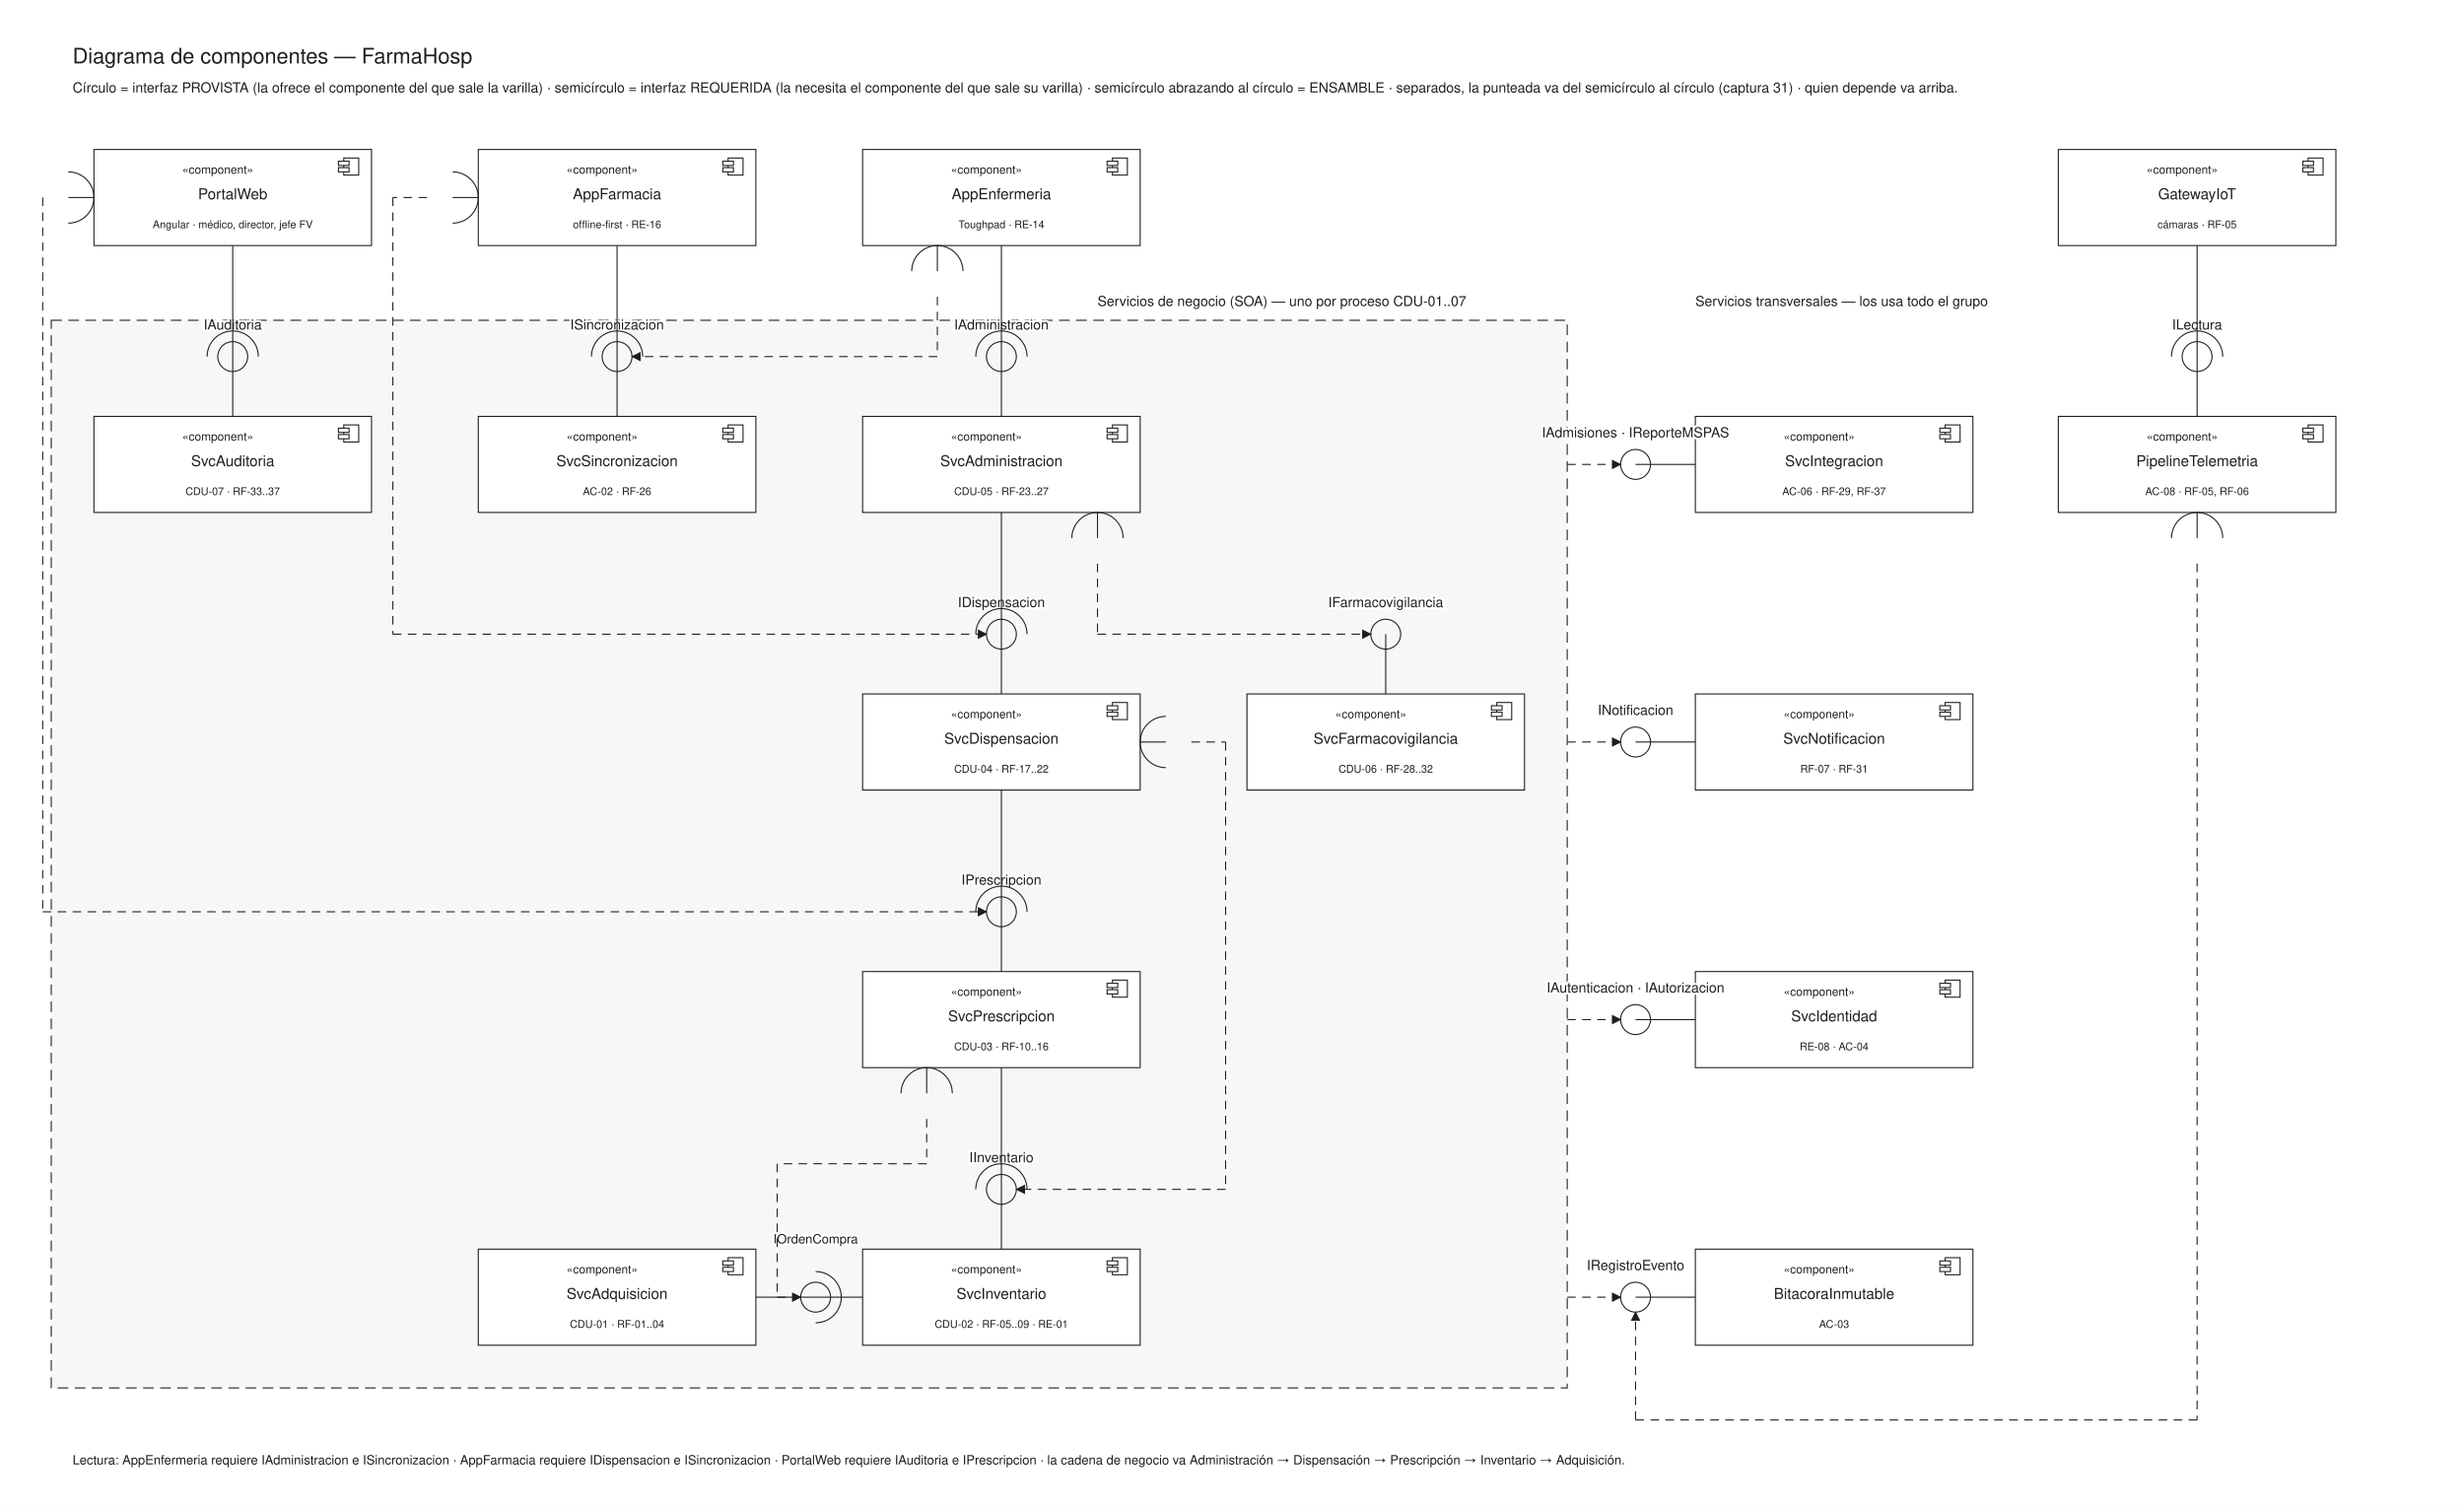
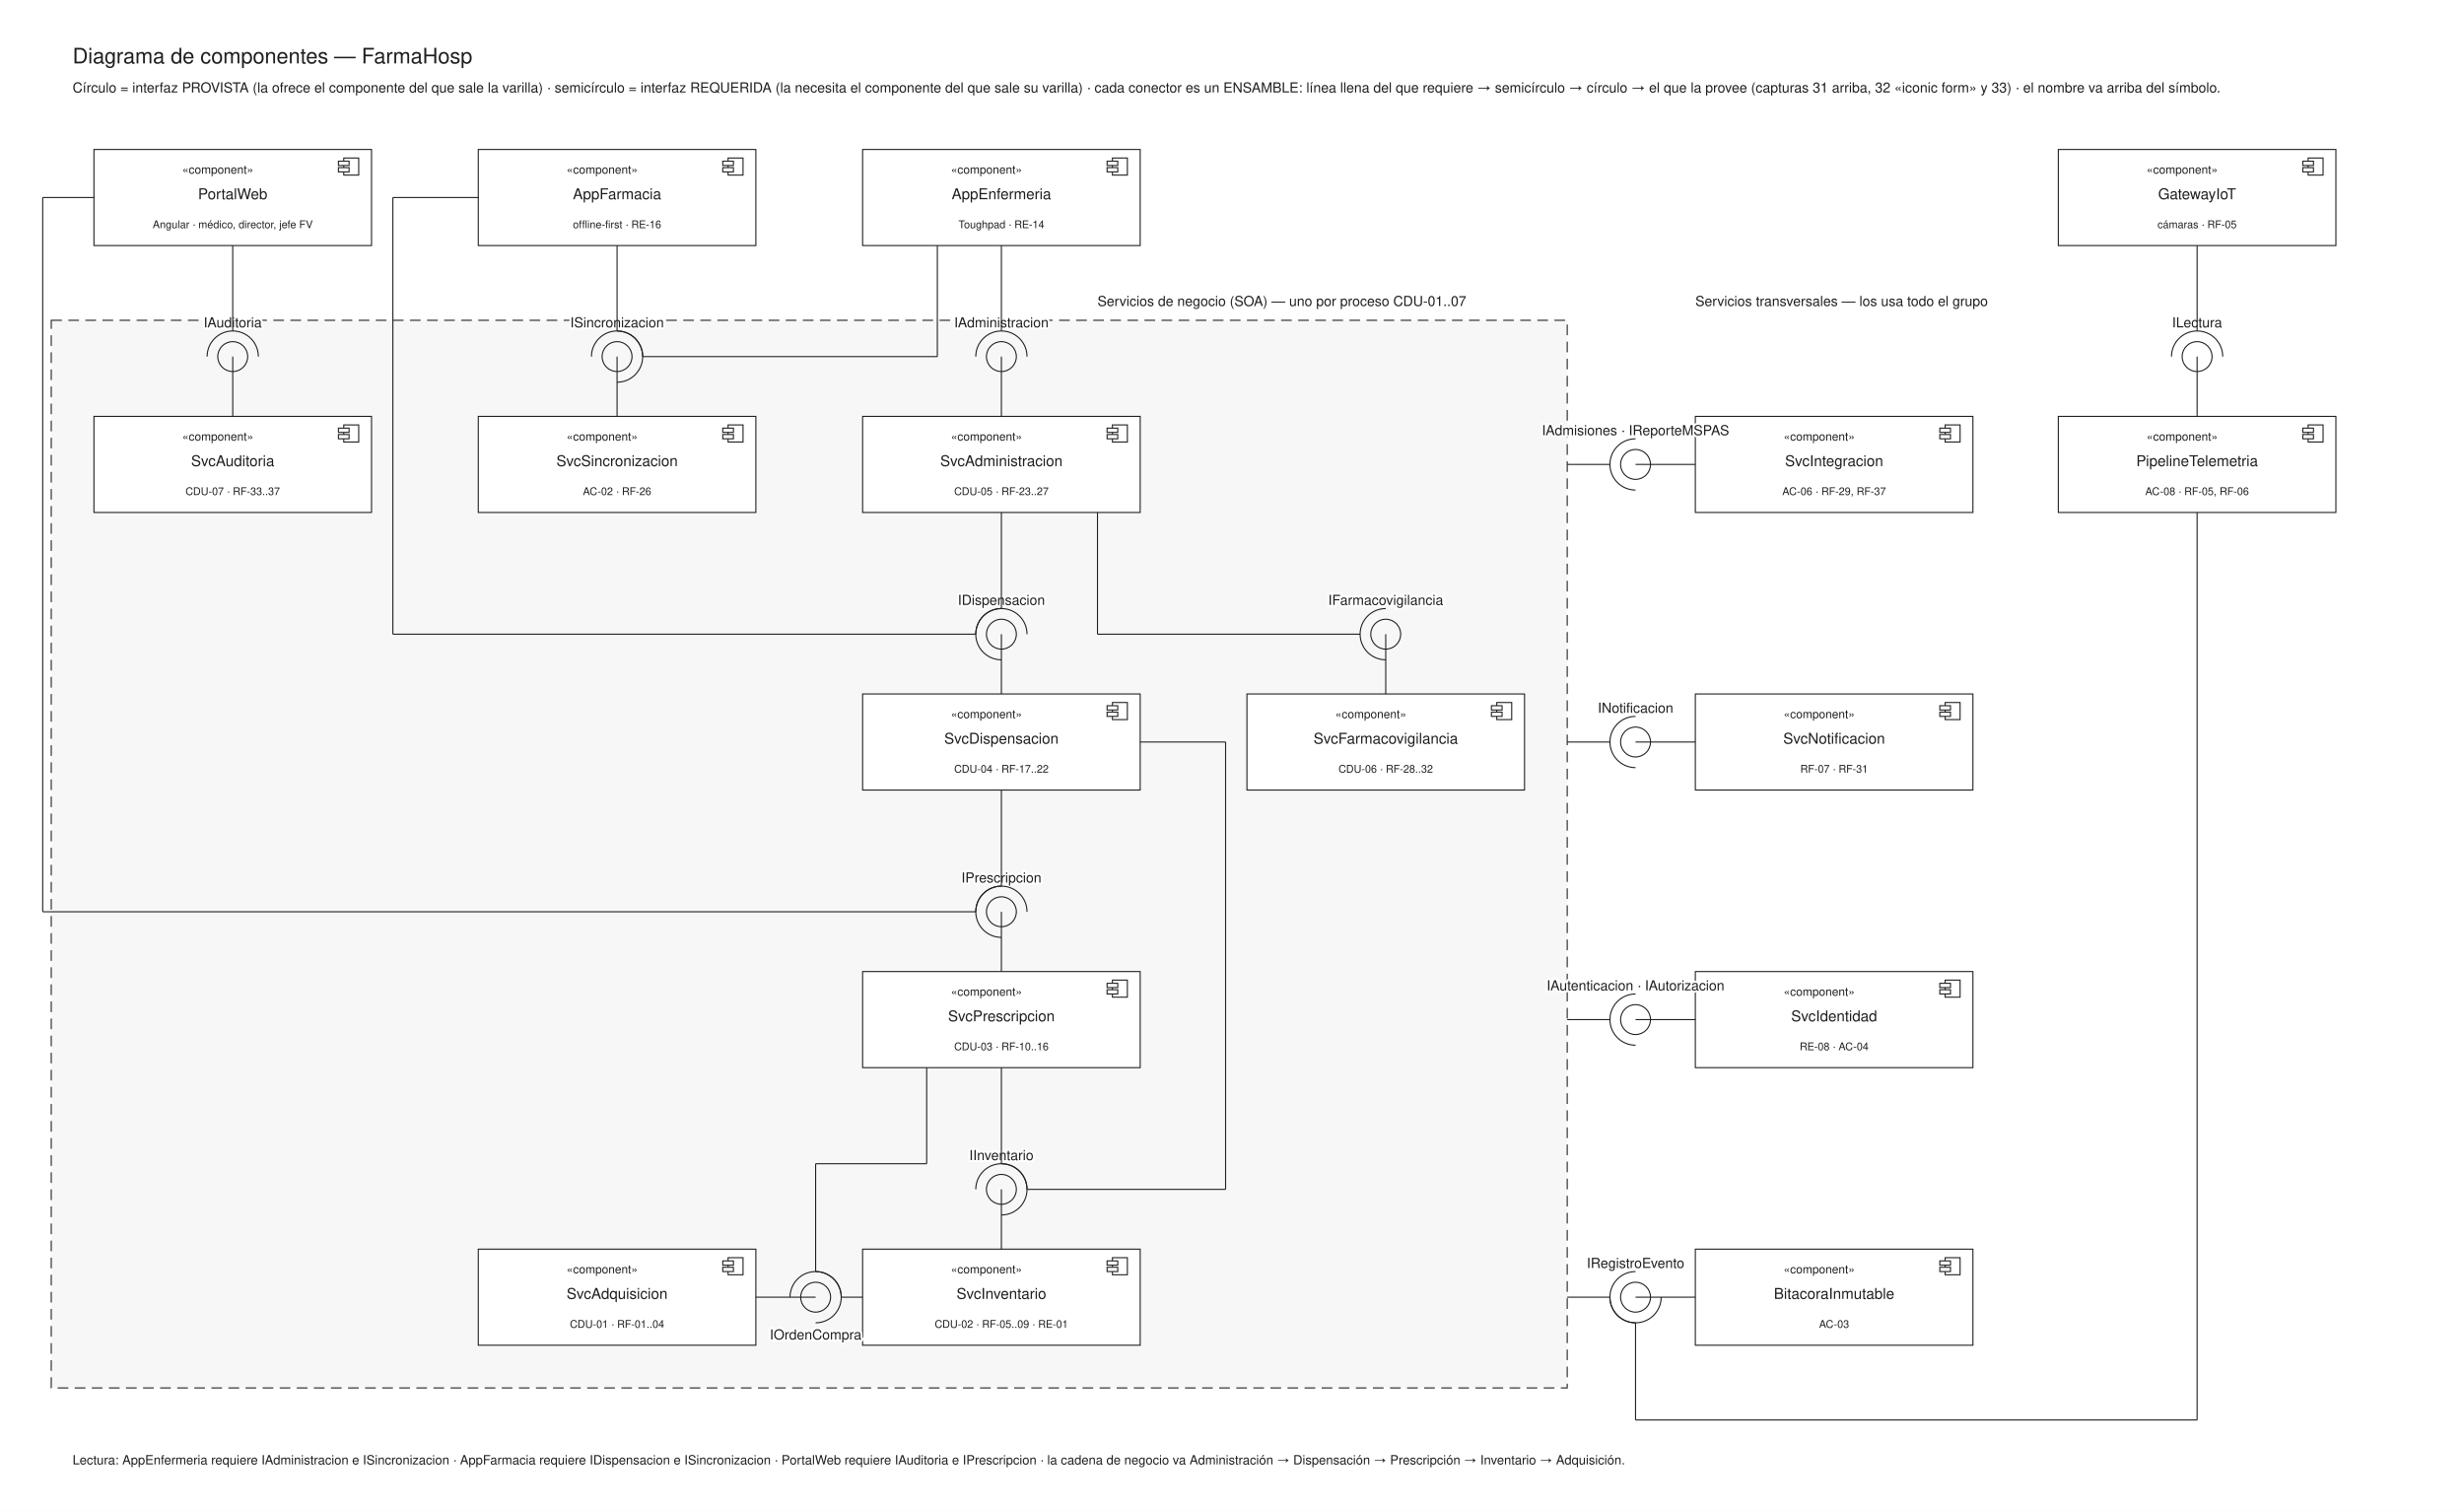
<svg xmlns="http://www.w3.org/2000/svg" viewBox="-28 -30 2308 1415" width="2308" height="1415" font-family="Helvetica, Arial, sans-serif">
  <defs>
    <marker id="gen" viewBox="0 0 12 12" refX="11" refY="6" markerWidth="12" markerHeight="12" orient="auto">
      <polygon points="0,0 12,6 0,12" fill="#ffffff" stroke="#1e1e1e" stroke-width="1" />
    </marker>
    <marker id="flecha" viewBox="0 0 10 10" refX="9" refY="5" markerWidth="9" markerHeight="9" orient="auto">
      <polygon points="0,0 10,5 0,10" fill="#1e1e1e" />
    </marker>
  </defs>
  <rect x="-28" y="-30" width="2308" height="1415" fill="#ffffff" />
  <text x="40" y="29.4" font-size="20" fill="#1e1e1e" text-anchor="start">Diagrama de componentes — FarmaHosp</text>
-   <text x="40" y="56.61" font-size="13" fill="#1e1e1e" text-anchor="start">Círculo = interfaz PROVISTA (la ofrece el componente del que sale la varilla) · semicírculo = interfaz REQUERIDA (la necesita el componente del que sale su varilla) · semicírculo abrazando al círculo = ENSAMBLE · separados, la punteada va del semicírculo al círculo (captura 31) · quien depende va arriba.</text>
+   <text x="40" y="56.61" font-size="13" fill="#1e1e1e" text-anchor="start">Círculo = interfaz PROVISTA (la ofrece el componente del que sale la varilla) · semicírculo = interfaz REQUERIDA (la necesita el componente del que sale su varilla) · cada conector es un ENSAMBLE: línea llena del que requiere → semicírculo → círculo → el que la provee (capturas 31 arriba, 32 «iconic form» y 33) · el nombre va arriba del símbolo.</text>
  <rect x="20" y="270" width="1420" height="1000" rx="0" fill="#f7f7f7" stroke="#1e1e1e" stroke-width="1" stroke-dasharray="10 6" />
  <text x="1000" y="256.61" font-size="13" fill="#1e1e1e" text-anchor="start">Servicios de negocio (SOA) — uno por proceso CDU-01..07</text>
  <rect x="60" y="110" width="260" height="90" rx="0" fill="#ffffff" stroke="#1e1e1e" stroke-width="1" />
  <rect x="294" y="118" width="14" height="16" rx="0" fill="#ffffff" stroke="#1e1e1e" stroke-width="1" />
  <rect x="289" y="121" width="10" height="4" rx="0" fill="#ffffff" stroke="#1e1e1e" stroke-width="1" />
  <rect x="289" y="127" width="10" height="4" rx="0" fill="#ffffff" stroke="#1e1e1e" stroke-width="1" />
  <text x="176.0" y="132.67" font-size="11" fill="#1e1e1e" text-anchor="middle" paint-order="stroke" stroke="#ffffff" stroke-width="4" stroke-linejoin="round">«component»</text>
  <text x="190.0" y="156.58" font-size="14" fill="#1e1e1e" text-anchor="middle" paint-order="stroke" stroke="#ffffff" stroke-width="4" stroke-linejoin="round">PortalWeb</text>
  <text x="190.0" y="183.7" font-size="10" fill="#1e1e1e" text-anchor="middle" paint-order="stroke" stroke="#ffffff" stroke-width="4" stroke-linejoin="round">Angular · médico, director, jefe FV</text>
  <rect x="420" y="110" width="260" height="90" rx="0" fill="#ffffff" stroke="#1e1e1e" stroke-width="1" />
  <rect x="654" y="118" width="14" height="16" rx="0" fill="#ffffff" stroke="#1e1e1e" stroke-width="1" />
  <rect x="649" y="121" width="10" height="4" rx="0" fill="#ffffff" stroke="#1e1e1e" stroke-width="1" />
  <rect x="649" y="127" width="10" height="4" rx="0" fill="#ffffff" stroke="#1e1e1e" stroke-width="1" />
  <text x="536.0" y="132.67" font-size="11" fill="#1e1e1e" text-anchor="middle" paint-order="stroke" stroke="#ffffff" stroke-width="4" stroke-linejoin="round">«component»</text>
  <text x="550.0" y="156.58" font-size="14" fill="#1e1e1e" text-anchor="middle" paint-order="stroke" stroke="#ffffff" stroke-width="4" stroke-linejoin="round">AppFarmacia</text>
  <text x="550.0" y="183.7" font-size="10" fill="#1e1e1e" text-anchor="middle" paint-order="stroke" stroke="#ffffff" stroke-width="4" stroke-linejoin="round">offline-first · RE-16</text>
  <rect x="780" y="110" width="260" height="90" rx="0" fill="#ffffff" stroke="#1e1e1e" stroke-width="1" />
  <rect x="1014" y="118" width="14" height="16" rx="0" fill="#ffffff" stroke="#1e1e1e" stroke-width="1" />
  <rect x="1009" y="121" width="10" height="4" rx="0" fill="#ffffff" stroke="#1e1e1e" stroke-width="1" />
  <rect x="1009" y="127" width="10" height="4" rx="0" fill="#ffffff" stroke="#1e1e1e" stroke-width="1" />
  <text x="896.0" y="132.67" font-size="11" fill="#1e1e1e" text-anchor="middle" paint-order="stroke" stroke="#ffffff" stroke-width="4" stroke-linejoin="round">«component»</text>
  <text x="910.0" y="156.58" font-size="14" fill="#1e1e1e" text-anchor="middle" paint-order="stroke" stroke="#ffffff" stroke-width="4" stroke-linejoin="round">AppEnfermeria</text>
  <text x="910.0" y="183.7" font-size="10" fill="#1e1e1e" text-anchor="middle" paint-order="stroke" stroke="#ffffff" stroke-width="4" stroke-linejoin="round">Toughpad · RE-14</text>
  <rect x="1900" y="110" width="260" height="90" rx="0" fill="#ffffff" stroke="#1e1e1e" stroke-width="1" />
  <rect x="2134" y="118" width="14" height="16" rx="0" fill="#ffffff" stroke="#1e1e1e" stroke-width="1" />
  <rect x="2129" y="121" width="10" height="4" rx="0" fill="#ffffff" stroke="#1e1e1e" stroke-width="1" />
  <rect x="2129" y="127" width="10" height="4" rx="0" fill="#ffffff" stroke="#1e1e1e" stroke-width="1" />
  <text x="2016.0" y="132.67" font-size="11" fill="#1e1e1e" text-anchor="middle" paint-order="stroke" stroke="#ffffff" stroke-width="4" stroke-linejoin="round">«component»</text>
  <text x="2030.0" y="156.58" font-size="14" fill="#1e1e1e" text-anchor="middle" paint-order="stroke" stroke="#ffffff" stroke-width="4" stroke-linejoin="round">GatewayIoT</text>
  <text x="2030.0" y="183.7" font-size="10" fill="#1e1e1e" text-anchor="middle" paint-order="stroke" stroke="#ffffff" stroke-width="4" stroke-linejoin="round">cámaras · RF-05</text>
  <rect x="60" y="360" width="260" height="90" rx="0" fill="#ffffff" stroke="#1e1e1e" stroke-width="1" />
  <rect x="294" y="368" width="14" height="16" rx="0" fill="#ffffff" stroke="#1e1e1e" stroke-width="1" />
  <rect x="289" y="371" width="10" height="4" rx="0" fill="#ffffff" stroke="#1e1e1e" stroke-width="1" />
  <rect x="289" y="377" width="10" height="4" rx="0" fill="#ffffff" stroke="#1e1e1e" stroke-width="1" />
  <text x="176.0" y="382.67" font-size="11" fill="#1e1e1e" text-anchor="middle" paint-order="stroke" stroke="#ffffff" stroke-width="4" stroke-linejoin="round">«component»</text>
  <text x="190.0" y="406.58" font-size="14" fill="#1e1e1e" text-anchor="middle" paint-order="stroke" stroke="#ffffff" stroke-width="4" stroke-linejoin="round">SvcAuditoria</text>
  <text x="190.0" y="433.7" font-size="10" fill="#1e1e1e" text-anchor="middle" paint-order="stroke" stroke="#ffffff" stroke-width="4" stroke-linejoin="round">CDU-07 · RF-33..37</text>
  <rect x="420" y="360" width="260" height="90" rx="0" fill="#ffffff" stroke="#1e1e1e" stroke-width="1" />
  <rect x="654" y="368" width="14" height="16" rx="0" fill="#ffffff" stroke="#1e1e1e" stroke-width="1" />
  <rect x="649" y="371" width="10" height="4" rx="0" fill="#ffffff" stroke="#1e1e1e" stroke-width="1" />
  <rect x="649" y="377" width="10" height="4" rx="0" fill="#ffffff" stroke="#1e1e1e" stroke-width="1" />
  <text x="536.0" y="382.67" font-size="11" fill="#1e1e1e" text-anchor="middle" paint-order="stroke" stroke="#ffffff" stroke-width="4" stroke-linejoin="round">«component»</text>
  <text x="550.0" y="406.58" font-size="14" fill="#1e1e1e" text-anchor="middle" paint-order="stroke" stroke="#ffffff" stroke-width="4" stroke-linejoin="round">SvcSincronizacion</text>
  <text x="550.0" y="433.7" font-size="10" fill="#1e1e1e" text-anchor="middle" paint-order="stroke" stroke="#ffffff" stroke-width="4" stroke-linejoin="round">AC-02 · RF-26</text>
  <rect x="780" y="360" width="260" height="90" rx="0" fill="#ffffff" stroke="#1e1e1e" stroke-width="1" />
  <rect x="1014" y="368" width="14" height="16" rx="0" fill="#ffffff" stroke="#1e1e1e" stroke-width="1" />
  <rect x="1009" y="371" width="10" height="4" rx="0" fill="#ffffff" stroke="#1e1e1e" stroke-width="1" />
  <rect x="1009" y="377" width="10" height="4" rx="0" fill="#ffffff" stroke="#1e1e1e" stroke-width="1" />
  <text x="896.0" y="382.67" font-size="11" fill="#1e1e1e" text-anchor="middle" paint-order="stroke" stroke="#ffffff" stroke-width="4" stroke-linejoin="round">«component»</text>
  <text x="910.0" y="406.58" font-size="14" fill="#1e1e1e" text-anchor="middle" paint-order="stroke" stroke="#ffffff" stroke-width="4" stroke-linejoin="round">SvcAdministracion</text>
  <text x="910.0" y="433.7" font-size="10" fill="#1e1e1e" text-anchor="middle" paint-order="stroke" stroke="#ffffff" stroke-width="4" stroke-linejoin="round">CDU-05 · RF-23..27</text>
  <rect x="1900" y="360" width="260" height="90" rx="0" fill="#ffffff" stroke="#1e1e1e" stroke-width="1" />
  <rect x="2134" y="368" width="14" height="16" rx="0" fill="#ffffff" stroke="#1e1e1e" stroke-width="1" />
  <rect x="2129" y="371" width="10" height="4" rx="0" fill="#ffffff" stroke="#1e1e1e" stroke-width="1" />
  <rect x="2129" y="377" width="10" height="4" rx="0" fill="#ffffff" stroke="#1e1e1e" stroke-width="1" />
  <text x="2016.0" y="382.67" font-size="11" fill="#1e1e1e" text-anchor="middle" paint-order="stroke" stroke="#ffffff" stroke-width="4" stroke-linejoin="round">«component»</text>
  <text x="2030.0" y="406.58" font-size="14" fill="#1e1e1e" text-anchor="middle" paint-order="stroke" stroke="#ffffff" stroke-width="4" stroke-linejoin="round">PipelineTelemetria</text>
  <text x="2030.0" y="433.7" font-size="10" fill="#1e1e1e" text-anchor="middle" paint-order="stroke" stroke="#ffffff" stroke-width="4" stroke-linejoin="round">AC-08 · RF-05, RF-06</text>
  <rect x="780" y="620" width="260" height="90" rx="0" fill="#ffffff" stroke="#1e1e1e" stroke-width="1" />
  <rect x="1014" y="628" width="14" height="16" rx="0" fill="#ffffff" stroke="#1e1e1e" stroke-width="1" />
  <rect x="1009" y="631" width="10" height="4" rx="0" fill="#ffffff" stroke="#1e1e1e" stroke-width="1" />
  <rect x="1009" y="637" width="10" height="4" rx="0" fill="#ffffff" stroke="#1e1e1e" stroke-width="1" />
  <text x="896.0" y="642.67" font-size="11" fill="#1e1e1e" text-anchor="middle" paint-order="stroke" stroke="#ffffff" stroke-width="4" stroke-linejoin="round">«component»</text>
  <text x="910.0" y="666.58" font-size="14" fill="#1e1e1e" text-anchor="middle" paint-order="stroke" stroke="#ffffff" stroke-width="4" stroke-linejoin="round">SvcDispensacion</text>
  <text x="910.0" y="693.7" font-size="10" fill="#1e1e1e" text-anchor="middle" paint-order="stroke" stroke="#ffffff" stroke-width="4" stroke-linejoin="round">CDU-04 · RF-17..22</text>
  <rect x="1140" y="620" width="260" height="90" rx="0" fill="#ffffff" stroke="#1e1e1e" stroke-width="1" />
  <rect x="1374" y="628" width="14" height="16" rx="0" fill="#ffffff" stroke="#1e1e1e" stroke-width="1" />
  <rect x="1369" y="631" width="10" height="4" rx="0" fill="#ffffff" stroke="#1e1e1e" stroke-width="1" />
  <rect x="1369" y="637" width="10" height="4" rx="0" fill="#ffffff" stroke="#1e1e1e" stroke-width="1" />
  <text x="1256.0" y="642.67" font-size="11" fill="#1e1e1e" text-anchor="middle" paint-order="stroke" stroke="#ffffff" stroke-width="4" stroke-linejoin="round">«component»</text>
  <text x="1270.0" y="666.58" font-size="14" fill="#1e1e1e" text-anchor="middle" paint-order="stroke" stroke="#ffffff" stroke-width="4" stroke-linejoin="round">SvcFarmacovigilancia</text>
  <text x="1270.0" y="693.7" font-size="10" fill="#1e1e1e" text-anchor="middle" paint-order="stroke" stroke="#ffffff" stroke-width="4" stroke-linejoin="round">CDU-06 · RF-28..32</text>
  <rect x="780" y="880" width="260" height="90" rx="0" fill="#ffffff" stroke="#1e1e1e" stroke-width="1" />
  <rect x="1014" y="888" width="14" height="16" rx="0" fill="#ffffff" stroke="#1e1e1e" stroke-width="1" />
  <rect x="1009" y="891" width="10" height="4" rx="0" fill="#ffffff" stroke="#1e1e1e" stroke-width="1" />
  <rect x="1009" y="897" width="10" height="4" rx="0" fill="#ffffff" stroke="#1e1e1e" stroke-width="1" />
  <text x="896.0" y="902.67" font-size="11" fill="#1e1e1e" text-anchor="middle" paint-order="stroke" stroke="#ffffff" stroke-width="4" stroke-linejoin="round">«component»</text>
  <text x="910.0" y="926.58" font-size="14" fill="#1e1e1e" text-anchor="middle" paint-order="stroke" stroke="#ffffff" stroke-width="4" stroke-linejoin="round">SvcPrescripcion</text>
  <text x="910.0" y="953.7" font-size="10" fill="#1e1e1e" text-anchor="middle" paint-order="stroke" stroke="#ffffff" stroke-width="4" stroke-linejoin="round">CDU-03 · RF-10..16</text>
  <rect x="420" y="1140" width="260" height="90" rx="0" fill="#ffffff" stroke="#1e1e1e" stroke-width="1" />
  <rect x="654" y="1148" width="14" height="16" rx="0" fill="#ffffff" stroke="#1e1e1e" stroke-width="1" />
  <rect x="649" y="1151" width="10" height="4" rx="0" fill="#ffffff" stroke="#1e1e1e" stroke-width="1" />
  <rect x="649" y="1157" width="10" height="4" rx="0" fill="#ffffff" stroke="#1e1e1e" stroke-width="1" />
  <text x="536.0" y="1162.67" font-size="11" fill="#1e1e1e" text-anchor="middle" paint-order="stroke" stroke="#ffffff" stroke-width="4" stroke-linejoin="round">«component»</text>
  <text x="550.0" y="1186.58" font-size="14" fill="#1e1e1e" text-anchor="middle" paint-order="stroke" stroke="#ffffff" stroke-width="4" stroke-linejoin="round">SvcAdquisicion</text>
  <text x="550.0" y="1213.7" font-size="10" fill="#1e1e1e" text-anchor="middle" paint-order="stroke" stroke="#ffffff" stroke-width="4" stroke-linejoin="round">CDU-01 · RF-01..04</text>
  <rect x="780" y="1140" width="260" height="90" rx="0" fill="#ffffff" stroke="#1e1e1e" stroke-width="1" />
  <rect x="1014" y="1148" width="14" height="16" rx="0" fill="#ffffff" stroke="#1e1e1e" stroke-width="1" />
  <rect x="1009" y="1151" width="10" height="4" rx="0" fill="#ffffff" stroke="#1e1e1e" stroke-width="1" />
  <rect x="1009" y="1157" width="10" height="4" rx="0" fill="#ffffff" stroke="#1e1e1e" stroke-width="1" />
  <text x="896.0" y="1162.67" font-size="11" fill="#1e1e1e" text-anchor="middle" paint-order="stroke" stroke="#ffffff" stroke-width="4" stroke-linejoin="round">«component»</text>
  <text x="910.0" y="1186.58" font-size="14" fill="#1e1e1e" text-anchor="middle" paint-order="stroke" stroke="#ffffff" stroke-width="4" stroke-linejoin="round">SvcInventario</text>
  <text x="910.0" y="1213.7" font-size="10" fill="#1e1e1e" text-anchor="middle" paint-order="stroke" stroke="#ffffff" stroke-width="4" stroke-linejoin="round">CDU-02 · RF-05..09 · RE-01</text>
  <text x="1560" y="256.61" font-size="13" fill="#1e1e1e" text-anchor="start">Servicios transversales — los usa todo el grupo</text>
  <rect x="1560" y="360" width="260" height="90" rx="0" fill="#ffffff" stroke="#1e1e1e" stroke-width="1" />
  <rect x="1794" y="368" width="14" height="16" rx="0" fill="#ffffff" stroke="#1e1e1e" stroke-width="1" />
  <rect x="1789" y="371" width="10" height="4" rx="0" fill="#ffffff" stroke="#1e1e1e" stroke-width="1" />
  <rect x="1789" y="377" width="10" height="4" rx="0" fill="#ffffff" stroke="#1e1e1e" stroke-width="1" />
  <text x="1676.0" y="382.67" font-size="11" fill="#1e1e1e" text-anchor="middle" paint-order="stroke" stroke="#ffffff" stroke-width="4" stroke-linejoin="round">«component»</text>
  <text x="1690.0" y="406.58" font-size="14" fill="#1e1e1e" text-anchor="middle" paint-order="stroke" stroke="#ffffff" stroke-width="4" stroke-linejoin="round">SvcIntegracion</text>
  <text x="1690.0" y="433.7" font-size="10" fill="#1e1e1e" text-anchor="middle" paint-order="stroke" stroke="#ffffff" stroke-width="4" stroke-linejoin="round">AC-06 · RF-29, RF-37</text>
  <rect x="1560" y="620" width="260" height="90" rx="0" fill="#ffffff" stroke="#1e1e1e" stroke-width="1" />
  <rect x="1794" y="628" width="14" height="16" rx="0" fill="#ffffff" stroke="#1e1e1e" stroke-width="1" />
  <rect x="1789" y="631" width="10" height="4" rx="0" fill="#ffffff" stroke="#1e1e1e" stroke-width="1" />
  <rect x="1789" y="637" width="10" height="4" rx="0" fill="#ffffff" stroke="#1e1e1e" stroke-width="1" />
  <text x="1676.0" y="642.67" font-size="11" fill="#1e1e1e" text-anchor="middle" paint-order="stroke" stroke="#ffffff" stroke-width="4" stroke-linejoin="round">«component»</text>
  <text x="1690.0" y="666.58" font-size="14" fill="#1e1e1e" text-anchor="middle" paint-order="stroke" stroke="#ffffff" stroke-width="4" stroke-linejoin="round">SvcNotificacion</text>
  <text x="1690.0" y="693.7" font-size="10" fill="#1e1e1e" text-anchor="middle" paint-order="stroke" stroke="#ffffff" stroke-width="4" stroke-linejoin="round">RF-07 · RF-31</text>
  <rect x="1560" y="880" width="260" height="90" rx="0" fill="#ffffff" stroke="#1e1e1e" stroke-width="1" />
  <rect x="1794" y="888" width="14" height="16" rx="0" fill="#ffffff" stroke="#1e1e1e" stroke-width="1" />
  <rect x="1789" y="891" width="10" height="4" rx="0" fill="#ffffff" stroke="#1e1e1e" stroke-width="1" />
  <rect x="1789" y="897" width="10" height="4" rx="0" fill="#ffffff" stroke="#1e1e1e" stroke-width="1" />
  <text x="1676.0" y="902.67" font-size="11" fill="#1e1e1e" text-anchor="middle" paint-order="stroke" stroke="#ffffff" stroke-width="4" stroke-linejoin="round">«component»</text>
  <text x="1690.0" y="926.58" font-size="14" fill="#1e1e1e" text-anchor="middle" paint-order="stroke" stroke="#ffffff" stroke-width="4" stroke-linejoin="round">SvcIdentidad</text>
  <text x="1690.0" y="953.7" font-size="10" fill="#1e1e1e" text-anchor="middle" paint-order="stroke" stroke="#ffffff" stroke-width="4" stroke-linejoin="round">RE-08 · AC-04</text>
  <rect x="1560" y="1140" width="260" height="90" rx="0" fill="#ffffff" stroke="#1e1e1e" stroke-width="1" />
  <rect x="1794" y="1148" width="14" height="16" rx="0" fill="#ffffff" stroke="#1e1e1e" stroke-width="1" />
  <rect x="1789" y="1151" width="10" height="4" rx="0" fill="#ffffff" stroke="#1e1e1e" stroke-width="1" />
  <rect x="1789" y="1157" width="10" height="4" rx="0" fill="#ffffff" stroke="#1e1e1e" stroke-width="1" />
  <text x="1676.0" y="1162.67" font-size="11" fill="#1e1e1e" text-anchor="middle" paint-order="stroke" stroke="#ffffff" stroke-width="4" stroke-linejoin="round">«component»</text>
  <text x="1690.0" y="1186.58" font-size="14" fill="#1e1e1e" text-anchor="middle" paint-order="stroke" stroke="#ffffff" stroke-width="4" stroke-linejoin="round">BitacoraInmutable</text>
  <text x="1690.0" y="1213.7" font-size="10" fill="#1e1e1e" text-anchor="middle" paint-order="stroke" stroke="#ffffff" stroke-width="4" stroke-linejoin="round">AC-03</text>
  <ellipse cx="190.0" cy="304.0" rx="14.0" ry="14.0" fill="none" stroke="#1e1e1e" stroke-width="1" />
-   <line x1="190" y1="360" x2="190" y2="304" stroke="#1e1e1e" stroke-width="1" />
-   <text x="190.0" y="278.61" font-size="13" fill="#1e1e1e" text-anchor="middle" paint-order="stroke" stroke="#ffffff" stroke-width="4" stroke-linejoin="round">IAuditoria</text>
+   <line x1="190" y1="304" x2="190" y2="360" stroke="#1e1e1e" stroke-width="1" />
+   <text x="190.0" y="276.61" font-size="13" fill="#1e1e1e" text-anchor="middle" paint-order="stroke" stroke="#ffffff" stroke-width="4" stroke-linejoin="round">IAuditoria</text>
+   <line x1="190" y1="200" x2="190" y2="280" stroke="#1e1e1e" stroke-width="1" />
  <path d="M 166 304 A 24 24 0 0 1 214 304" fill="none" stroke="#1e1e1e" stroke-width="1" />
-   <line x1="190" y1="200" x2="190" y2="304" stroke="#1e1e1e" stroke-width="1" />
  <ellipse cx="550.0" cy="304.0" rx="14.0" ry="14.0" fill="none" stroke="#1e1e1e" stroke-width="1" />
-   <line x1="550" y1="360" x2="550" y2="304" stroke="#1e1e1e" stroke-width="1" />
-   <text x="550.0" y="278.61" font-size="13" fill="#1e1e1e" text-anchor="middle" paint-order="stroke" stroke="#ffffff" stroke-width="4" stroke-linejoin="round">ISincronizacion</text>
+   <line x1="550" y1="304" x2="550" y2="360" stroke="#1e1e1e" stroke-width="1" />
+   <text x="550.0" y="276.61" font-size="13" fill="#1e1e1e" text-anchor="middle" paint-order="stroke" stroke="#ffffff" stroke-width="4" stroke-linejoin="round">ISincronizacion</text>
+   <line x1="550" y1="200" x2="550" y2="280" stroke="#1e1e1e" stroke-width="1" />
  <path d="M 526 304 A 24 24 0 0 1 574 304" fill="none" stroke="#1e1e1e" stroke-width="1" />
-   <line x1="550" y1="200" x2="550" y2="304" stroke="#1e1e1e" stroke-width="1" />
+   <line x1="850" y1="200" x2="850" y2="304" stroke="#1e1e1e" stroke-width="1" />
+   <line x1="850" y1="304" x2="574" y2="304" stroke="#1e1e1e" stroke-width="1" />
+   <path d="M 550 280 A 24 24 0 0 1 550 328" fill="none" stroke="#1e1e1e" stroke-width="1" />
  <ellipse cx="910.0" cy="304.0" rx="14.0" ry="14.0" fill="none" stroke="#1e1e1e" stroke-width="1" />
-   <line x1="910" y1="360" x2="910" y2="304" stroke="#1e1e1e" stroke-width="1" />
-   <text x="910.0" y="278.61" font-size="13" fill="#1e1e1e" text-anchor="middle" paint-order="stroke" stroke="#ffffff" stroke-width="4" stroke-linejoin="round">IAdministracion</text>
+   <line x1="910" y1="304" x2="910" y2="360" stroke="#1e1e1e" stroke-width="1" />
+   <text x="910.0" y="276.61" font-size="13" fill="#1e1e1e" text-anchor="middle" paint-order="stroke" stroke="#ffffff" stroke-width="4" stroke-linejoin="round">IAdministracion</text>
+   <line x1="910" y1="200" x2="910" y2="280" stroke="#1e1e1e" stroke-width="1" />
  <path d="M 886 304 A 24 24 0 0 1 934 304" fill="none" stroke="#1e1e1e" stroke-width="1" />
-   <line x1="910" y1="200" x2="910" y2="304" stroke="#1e1e1e" stroke-width="1" />
  <ellipse cx="2030.0" cy="304.0" rx="14.0" ry="14.0" fill="none" stroke="#1e1e1e" stroke-width="1" />
-   <line x1="2030" y1="360" x2="2030" y2="304" stroke="#1e1e1e" stroke-width="1" />
-   <text x="2030.0" y="278.61" font-size="13" fill="#1e1e1e" text-anchor="middle" paint-order="stroke" stroke="#ffffff" stroke-width="4" stroke-linejoin="round">ILectura</text>
+   <line x1="2030" y1="304" x2="2030" y2="360" stroke="#1e1e1e" stroke-width="1" />
+   <text x="2030.0" y="276.61" font-size="13" fill="#1e1e1e" text-anchor="middle" paint-order="stroke" stroke="#ffffff" stroke-width="4" stroke-linejoin="round">ILectura</text>
+   <line x1="2030" y1="200" x2="2030" y2="280" stroke="#1e1e1e" stroke-width="1" />
  <path d="M 2006 304 A 24 24 0 0 1 2054 304" fill="none" stroke="#1e1e1e" stroke-width="1" />
-   <line x1="2030" y1="200" x2="2030" y2="304" stroke="#1e1e1e" stroke-width="1" />
  <ellipse cx="910.0" cy="564.0" rx="14.0" ry="14.0" fill="none" stroke="#1e1e1e" stroke-width="1" />
-   <line x1="910" y1="620" x2="910" y2="564" stroke="#1e1e1e" stroke-width="1" />
-   <text x="910.0" y="538.61" font-size="13" fill="#1e1e1e" text-anchor="middle" paint-order="stroke" stroke="#ffffff" stroke-width="4" stroke-linejoin="round">IDispensacion</text>
+   <line x1="910" y1="564" x2="910" y2="620" stroke="#1e1e1e" stroke-width="1" />
+   <text x="910.0" y="536.61" font-size="13" fill="#1e1e1e" text-anchor="middle" paint-order="stroke" stroke="#ffffff" stroke-width="4" stroke-linejoin="round">IDispensacion</text>
+   <line x1="910" y1="450" x2="910" y2="540" stroke="#1e1e1e" stroke-width="1" />
  <path d="M 886 564 A 24 24 0 0 1 934 564" fill="none" stroke="#1e1e1e" stroke-width="1" />
-   <line x1="910" y1="450" x2="910" y2="564" stroke="#1e1e1e" stroke-width="1" />
+   <line x1="420" y1="155" x2="340" y2="155" stroke="#1e1e1e" stroke-width="1" />
+   <line x1="340" y1="155" x2="340" y2="564" stroke="#1e1e1e" stroke-width="1" />
+   <line x1="340" y1="564" x2="886" y2="564" stroke="#1e1e1e" stroke-width="1" />
+   <path d="M 910 540 A 24 24 0 0 0 910 588" fill="none" stroke="#1e1e1e" stroke-width="1" />
+   <ellipse cx="1270.0" cy="564.0" rx="14.0" ry="14.0" fill="none" stroke="#1e1e1e" stroke-width="1" />
+   <line x1="1270" y1="564" x2="1270" y2="620" stroke="#1e1e1e" stroke-width="1" />
+   <text x="1270.0" y="536.61" font-size="13" fill="#1e1e1e" text-anchor="middle" paint-order="stroke" stroke="#ffffff" stroke-width="4" stroke-linejoin="round">IFarmacovigilancia</text>
+   <line x1="1000" y1="450" x2="1000" y2="564" stroke="#1e1e1e" stroke-width="1" />
+   <line x1="1000" y1="564" x2="1246" y2="564" stroke="#1e1e1e" stroke-width="1" />
+   <path d="M 1270 540 A 24 24 0 0 0 1270 588" fill="none" stroke="#1e1e1e" stroke-width="1" />
  <ellipse cx="910.0" cy="824.0" rx="14.0" ry="14.0" fill="none" stroke="#1e1e1e" stroke-width="1" />
-   <line x1="910" y1="880" x2="910" y2="824" stroke="#1e1e1e" stroke-width="1" />
-   <text x="910.0" y="798.61" font-size="13" fill="#1e1e1e" text-anchor="middle" paint-order="stroke" stroke="#ffffff" stroke-width="4" stroke-linejoin="round">IPrescripcion</text>
+   <line x1="910" y1="824" x2="910" y2="880" stroke="#1e1e1e" stroke-width="1" />
+   <text x="910.0" y="796.61" font-size="13" fill="#1e1e1e" text-anchor="middle" paint-order="stroke" stroke="#ffffff" stroke-width="4" stroke-linejoin="round">IPrescripcion</text>
+   <line x1="910" y1="710" x2="910" y2="800" stroke="#1e1e1e" stroke-width="1" />
  <path d="M 886 824 A 24 24 0 0 1 934 824" fill="none" stroke="#1e1e1e" stroke-width="1" />
-   <line x1="910" y1="710" x2="910" y2="824" stroke="#1e1e1e" stroke-width="1" />
+   <line x1="60" y1="155" x2="12" y2="155" stroke="#1e1e1e" stroke-width="1" />
+   <line x1="12" y1="155" x2="12" y2="824" stroke="#1e1e1e" stroke-width="1" />
+   <line x1="12" y1="824" x2="886" y2="824" stroke="#1e1e1e" stroke-width="1" />
+   <path d="M 910 800 A 24 24 0 0 0 910 848" fill="none" stroke="#1e1e1e" stroke-width="1" />
  <ellipse cx="910.0" cy="1084.0" rx="14.0" ry="14.0" fill="none" stroke="#1e1e1e" stroke-width="1" />
-   <line x1="910" y1="1140" x2="910" y2="1084" stroke="#1e1e1e" stroke-width="1" />
-   <text x="910.0" y="1058.61" font-size="13" fill="#1e1e1e" text-anchor="middle" paint-order="stroke" stroke="#ffffff" stroke-width="4" stroke-linejoin="round">IInventario</text>
+   <line x1="910" y1="1084" x2="910" y2="1140" stroke="#1e1e1e" stroke-width="1" />
+   <text x="910.0" y="1056.61" font-size="13" fill="#1e1e1e" text-anchor="middle" paint-order="stroke" stroke="#ffffff" stroke-width="4" stroke-linejoin="round">IInventario</text>
+   <line x1="910" y1="970" x2="910" y2="1060" stroke="#1e1e1e" stroke-width="1" />
  <path d="M 886 1084 A 24 24 0 0 1 934 1084" fill="none" stroke="#1e1e1e" stroke-width="1" />
-   <line x1="910" y1="970" x2="910" y2="1084" stroke="#1e1e1e" stroke-width="1" />
+   <line x1="1040" y1="665" x2="1120" y2="665" stroke="#1e1e1e" stroke-width="1" />
+   <line x1="1120" y1="665" x2="1120" y2="1084" stroke="#1e1e1e" stroke-width="1" />
+   <line x1="1120" y1="1084" x2="934" y2="1084" stroke="#1e1e1e" stroke-width="1" />
+   <path d="M 910 1060 A 24 24 0 0 1 910 1108" fill="none" stroke="#1e1e1e" stroke-width="1" />
  <ellipse cx="736.0" cy="1185.0" rx="14.0" ry="14.0" fill="none" stroke="#1e1e1e" stroke-width="1" />
-   <line x1="680" y1="1185" x2="736" y2="1185" stroke="#1e1e1e" stroke-width="1" />
-   <text x="736.0" y="1134.64" font-size="12" fill="#1e1e1e" text-anchor="middle" paint-order="stroke" stroke="#ffffff" stroke-width="4" stroke-linejoin="round">IOrdenCompra</text>
+   <line x1="736" y1="1185" x2="680" y2="1185" stroke="#1e1e1e" stroke-width="1" />
+   <text x="736.0" y="1224.61" font-size="13" fill="#1e1e1e" text-anchor="middle" paint-order="stroke" stroke="#ffffff" stroke-width="4" stroke-linejoin="round">IOrdenCompra</text>
+   <line x1="780" y1="1185" x2="760" y2="1185" stroke="#1e1e1e" stroke-width="1" />
  <path d="M 736 1161 A 24 24 0 0 1 736 1209" fill="none" stroke="#1e1e1e" stroke-width="1" />
-   <line x1="780" y1="1185" x2="736" y2="1185" stroke="#1e1e1e" stroke-width="1" />
-   <path d="M 826 224 A 24 24 0 0 1 874 224" fill="none" stroke="#1e1e1e" stroke-width="1" />
-   <line x1="850" y1="200" x2="850" y2="224" stroke="#1e1e1e" stroke-width="1" />
-   <line x1="850" y1="248" x2="850" y2="304" stroke="#1e1e1e" stroke-width="1" stroke-dasharray="8 6" />
-   <line x1="850" y1="304" x2="564" y2="304" stroke="#1e1e1e" stroke-width="1" stroke-dasharray="8 6" marker-end="url(#flecha)" />
-   <path d="M 396 131 A 24 24 0 0 1 396 179" fill="none" stroke="#1e1e1e" stroke-width="1" />
-   <line x1="420" y1="155" x2="396" y2="155" stroke="#1e1e1e" stroke-width="1" />
-   <line x1="372" y1="155" x2="340" y2="155" stroke="#1e1e1e" stroke-width="1" stroke-dasharray="8 6" />
-   <line x1="340" y1="155" x2="340" y2="564" stroke="#1e1e1e" stroke-width="1" stroke-dasharray="8 6" />
-   <line x1="340" y1="564" x2="896" y2="564" stroke="#1e1e1e" stroke-width="1" stroke-dasharray="8 6" marker-end="url(#flecha)" />
-   <path d="M 36 131 A 24 24 0 0 1 36 179" fill="none" stroke="#1e1e1e" stroke-width="1" />
-   <line x1="60" y1="155" x2="36" y2="155" stroke="#1e1e1e" stroke-width="1" />
-   <line x1="12" y1="155" x2="12" y2="824" stroke="#1e1e1e" stroke-width="1" stroke-dasharray="8 6" />
-   <line x1="12" y1="824" x2="896" y2="824" stroke="#1e1e1e" stroke-width="1" stroke-dasharray="8 6" marker-end="url(#flecha)" />
-   <ellipse cx="1270.0" cy="564.0" rx="14.0" ry="14.0" fill="none" stroke="#1e1e1e" stroke-width="1" />
-   <line x1="1270" y1="620" x2="1270" y2="564" stroke="#1e1e1e" stroke-width="1" />
-   <text x="1270.0" y="538.61" font-size="13" fill="#1e1e1e" text-anchor="middle" paint-order="stroke" stroke="#ffffff" stroke-width="4" stroke-linejoin="round">IFarmacovigilancia</text>
-   <path d="M 976 474 A 24 24 0 0 1 1024 474" fill="none" stroke="#1e1e1e" stroke-width="1" />
-   <line x1="1000" y1="450" x2="1000" y2="474" stroke="#1e1e1e" stroke-width="1" />
-   <line x1="1000" y1="498" x2="1000" y2="564" stroke="#1e1e1e" stroke-width="1" stroke-dasharray="8 6" />
-   <line x1="1000" y1="564" x2="1256" y2="564" stroke="#1e1e1e" stroke-width="1" stroke-dasharray="8 6" marker-end="url(#flecha)" />
-   <path d="M 1064 641 A 24 24 0 0 0 1064 689" fill="none" stroke="#1e1e1e" stroke-width="1" />
-   <line x1="1040" y1="665" x2="1064" y2="665" stroke="#1e1e1e" stroke-width="1" />
-   <line x1="1088" y1="665" x2="1120" y2="665" stroke="#1e1e1e" stroke-width="1" stroke-dasharray="8 6" />
-   <line x1="1120" y1="665" x2="1120" y2="1084" stroke="#1e1e1e" stroke-width="1" stroke-dasharray="8 6" />
-   <line x1="1120" y1="1084" x2="924" y2="1084" stroke="#1e1e1e" stroke-width="1" stroke-dasharray="8 6" marker-end="url(#flecha)" />
-   <path d="M 816 994 A 24 24 0 0 1 864 994" fill="none" stroke="#1e1e1e" stroke-width="1" />
-   <line x1="840" y1="970" x2="840" y2="994" stroke="#1e1e1e" stroke-width="1" />
-   <line x1="840" y1="1018" x2="840" y2="1060" stroke="#1e1e1e" stroke-width="1" stroke-dasharray="8 6" />
-   <line x1="840" y1="1060" x2="700" y2="1060" stroke="#1e1e1e" stroke-width="1" stroke-dasharray="8 6" />
-   <line x1="700" y1="1060" x2="700" y2="1185" stroke="#1e1e1e" stroke-width="1" stroke-dasharray="8 6" />
-   <line x1="700" y1="1185" x2="722" y2="1185" stroke="#1e1e1e" stroke-width="1" stroke-dasharray="8 6" marker-end="url(#flecha)" />
-   <path d="M 2006 474 A 24 24 0 0 1 2054 474" fill="none" stroke="#1e1e1e" stroke-width="1" />
-   <line x1="2030" y1="450" x2="2030" y2="474" stroke="#1e1e1e" stroke-width="1" />
-   <line x1="2030" y1="498" x2="2030" y2="1300" stroke="#1e1e1e" stroke-width="1" stroke-dasharray="8 6" />
-   <line x1="2030" y1="1300" x2="1504" y2="1300" stroke="#1e1e1e" stroke-width="1" stroke-dasharray="8 6" />
-   <line x1="1504" y1="1300" x2="1504" y2="1199" stroke="#1e1e1e" stroke-width="1" stroke-dasharray="8 6" marker-end="url(#flecha)" />
+   <line x1="840" y1="970" x2="840" y2="1060" stroke="#1e1e1e" stroke-width="1" />
+   <line x1="840" y1="1060" x2="736" y2="1060" stroke="#1e1e1e" stroke-width="1" />
+   <line x1="736" y1="1060" x2="736" y2="1161" stroke="#1e1e1e" stroke-width="1" />
+   <path d="M 712 1185 A 24 24 0 0 1 760 1185" fill="none" stroke="#1e1e1e" stroke-width="1" />
  <ellipse cx="1504.0" cy="405.0" rx="14.0" ry="14.0" fill="none" stroke="#1e1e1e" stroke-width="1" />
-   <line x1="1560" y1="405" x2="1504" y2="405" stroke="#1e1e1e" stroke-width="1" />
-   <text x="1504.0" y="379.61" font-size="13" fill="#1e1e1e" text-anchor="middle" paint-order="stroke" stroke="#ffffff" stroke-width="4" stroke-linejoin="round">IAdmisiones · IReporteMSPAS</text>
-   <line x1="1440" y1="405" x2="1490" y2="405" stroke="#1e1e1e" stroke-width="1" stroke-dasharray="8 6" marker-end="url(#flecha)" />
+   <line x1="1504" y1="405" x2="1560" y2="405" stroke="#1e1e1e" stroke-width="1" />
+   <text x="1504.0" y="377.61" font-size="13" fill="#1e1e1e" text-anchor="middle" paint-order="stroke" stroke="#ffffff" stroke-width="4" stroke-linejoin="round">IAdmisiones · IReporteMSPAS</text>
+   <line x1="1440" y1="405" x2="1480" y2="405" stroke="#1e1e1e" stroke-width="1" />
+   <path d="M 1504 381 A 24 24 0 0 0 1504 429" fill="none" stroke="#1e1e1e" stroke-width="1" />
  <ellipse cx="1504.0" cy="665.0" rx="14.0" ry="14.0" fill="none" stroke="#1e1e1e" stroke-width="1" />
-   <line x1="1560" y1="665" x2="1504" y2="665" stroke="#1e1e1e" stroke-width="1" />
-   <text x="1504.0" y="639.61" font-size="13" fill="#1e1e1e" text-anchor="middle" paint-order="stroke" stroke="#ffffff" stroke-width="4" stroke-linejoin="round">INotificacion</text>
-   <line x1="1440" y1="665" x2="1490" y2="665" stroke="#1e1e1e" stroke-width="1" stroke-dasharray="8 6" marker-end="url(#flecha)" />
+   <line x1="1504" y1="665" x2="1560" y2="665" stroke="#1e1e1e" stroke-width="1" />
+   <text x="1504.0" y="637.61" font-size="13" fill="#1e1e1e" text-anchor="middle" paint-order="stroke" stroke="#ffffff" stroke-width="4" stroke-linejoin="round">INotificacion</text>
+   <line x1="1440" y1="665" x2="1480" y2="665" stroke="#1e1e1e" stroke-width="1" />
+   <path d="M 1504 641 A 24 24 0 0 0 1504 689" fill="none" stroke="#1e1e1e" stroke-width="1" />
  <ellipse cx="1504.0" cy="925.0" rx="14.0" ry="14.0" fill="none" stroke="#1e1e1e" stroke-width="1" />
-   <line x1="1560" y1="925" x2="1504" y2="925" stroke="#1e1e1e" stroke-width="1" />
-   <text x="1504.0" y="899.61" font-size="13" fill="#1e1e1e" text-anchor="middle" paint-order="stroke" stroke="#ffffff" stroke-width="4" stroke-linejoin="round">IAutenticacion · IAutorizacion</text>
-   <line x1="1440" y1="925" x2="1490" y2="925" stroke="#1e1e1e" stroke-width="1" stroke-dasharray="8 6" marker-end="url(#flecha)" />
+   <line x1="1504" y1="925" x2="1560" y2="925" stroke="#1e1e1e" stroke-width="1" />
+   <text x="1504.0" y="897.61" font-size="13" fill="#1e1e1e" text-anchor="middle" paint-order="stroke" stroke="#ffffff" stroke-width="4" stroke-linejoin="round">IAutenticacion · IAutorizacion</text>
+   <line x1="1440" y1="925" x2="1480" y2="925" stroke="#1e1e1e" stroke-width="1" />
+   <path d="M 1504 901 A 24 24 0 0 0 1504 949" fill="none" stroke="#1e1e1e" stroke-width="1" />
  <ellipse cx="1504.0" cy="1185.0" rx="14.0" ry="14.0" fill="none" stroke="#1e1e1e" stroke-width="1" />
-   <line x1="1560" y1="1185" x2="1504" y2="1185" stroke="#1e1e1e" stroke-width="1" />
-   <text x="1504.0" y="1159.61" font-size="13" fill="#1e1e1e" text-anchor="middle" paint-order="stroke" stroke="#ffffff" stroke-width="4" stroke-linejoin="round">IRegistroEvento</text>
-   <line x1="1440" y1="1185" x2="1490" y2="1185" stroke="#1e1e1e" stroke-width="1" stroke-dasharray="8 6" marker-end="url(#flecha)" />
+   <line x1="1504" y1="1185" x2="1560" y2="1185" stroke="#1e1e1e" stroke-width="1" />
+   <text x="1504.0" y="1157.61" font-size="13" fill="#1e1e1e" text-anchor="middle" paint-order="stroke" stroke="#ffffff" stroke-width="4" stroke-linejoin="round">IRegistroEvento</text>
+   <line x1="1440" y1="1185" x2="1480" y2="1185" stroke="#1e1e1e" stroke-width="1" />
+   <path d="M 1504 1161 A 24 24 0 0 0 1504 1209" fill="none" stroke="#1e1e1e" stroke-width="1" />
+   <line x1="2030" y1="450" x2="2030" y2="1300" stroke="#1e1e1e" stroke-width="1" />
+   <line x1="2030" y1="1300" x2="1504" y2="1300" stroke="#1e1e1e" stroke-width="1" />
+   <line x1="1504" y1="1300" x2="1504" y2="1209" stroke="#1e1e1e" stroke-width="1" />
+   <path d="M 1480 1185 A 24 24 0 0 0 1528 1185" fill="none" stroke="#1e1e1e" stroke-width="1" />
  <text x="40" y="1341.64" font-size="12" fill="#1e1e1e" text-anchor="start">Lectura: AppEnfermeria requiere IAdministracion e ISincronizacion · AppFarmacia requiere IDispensacion e ISincronizacion · PortalWeb requiere IAuditoria e IPrescripcion · la cadena de negocio va Administración → Dispensación → Prescripción → Inventario → Adquisición.</text>
</svg>
